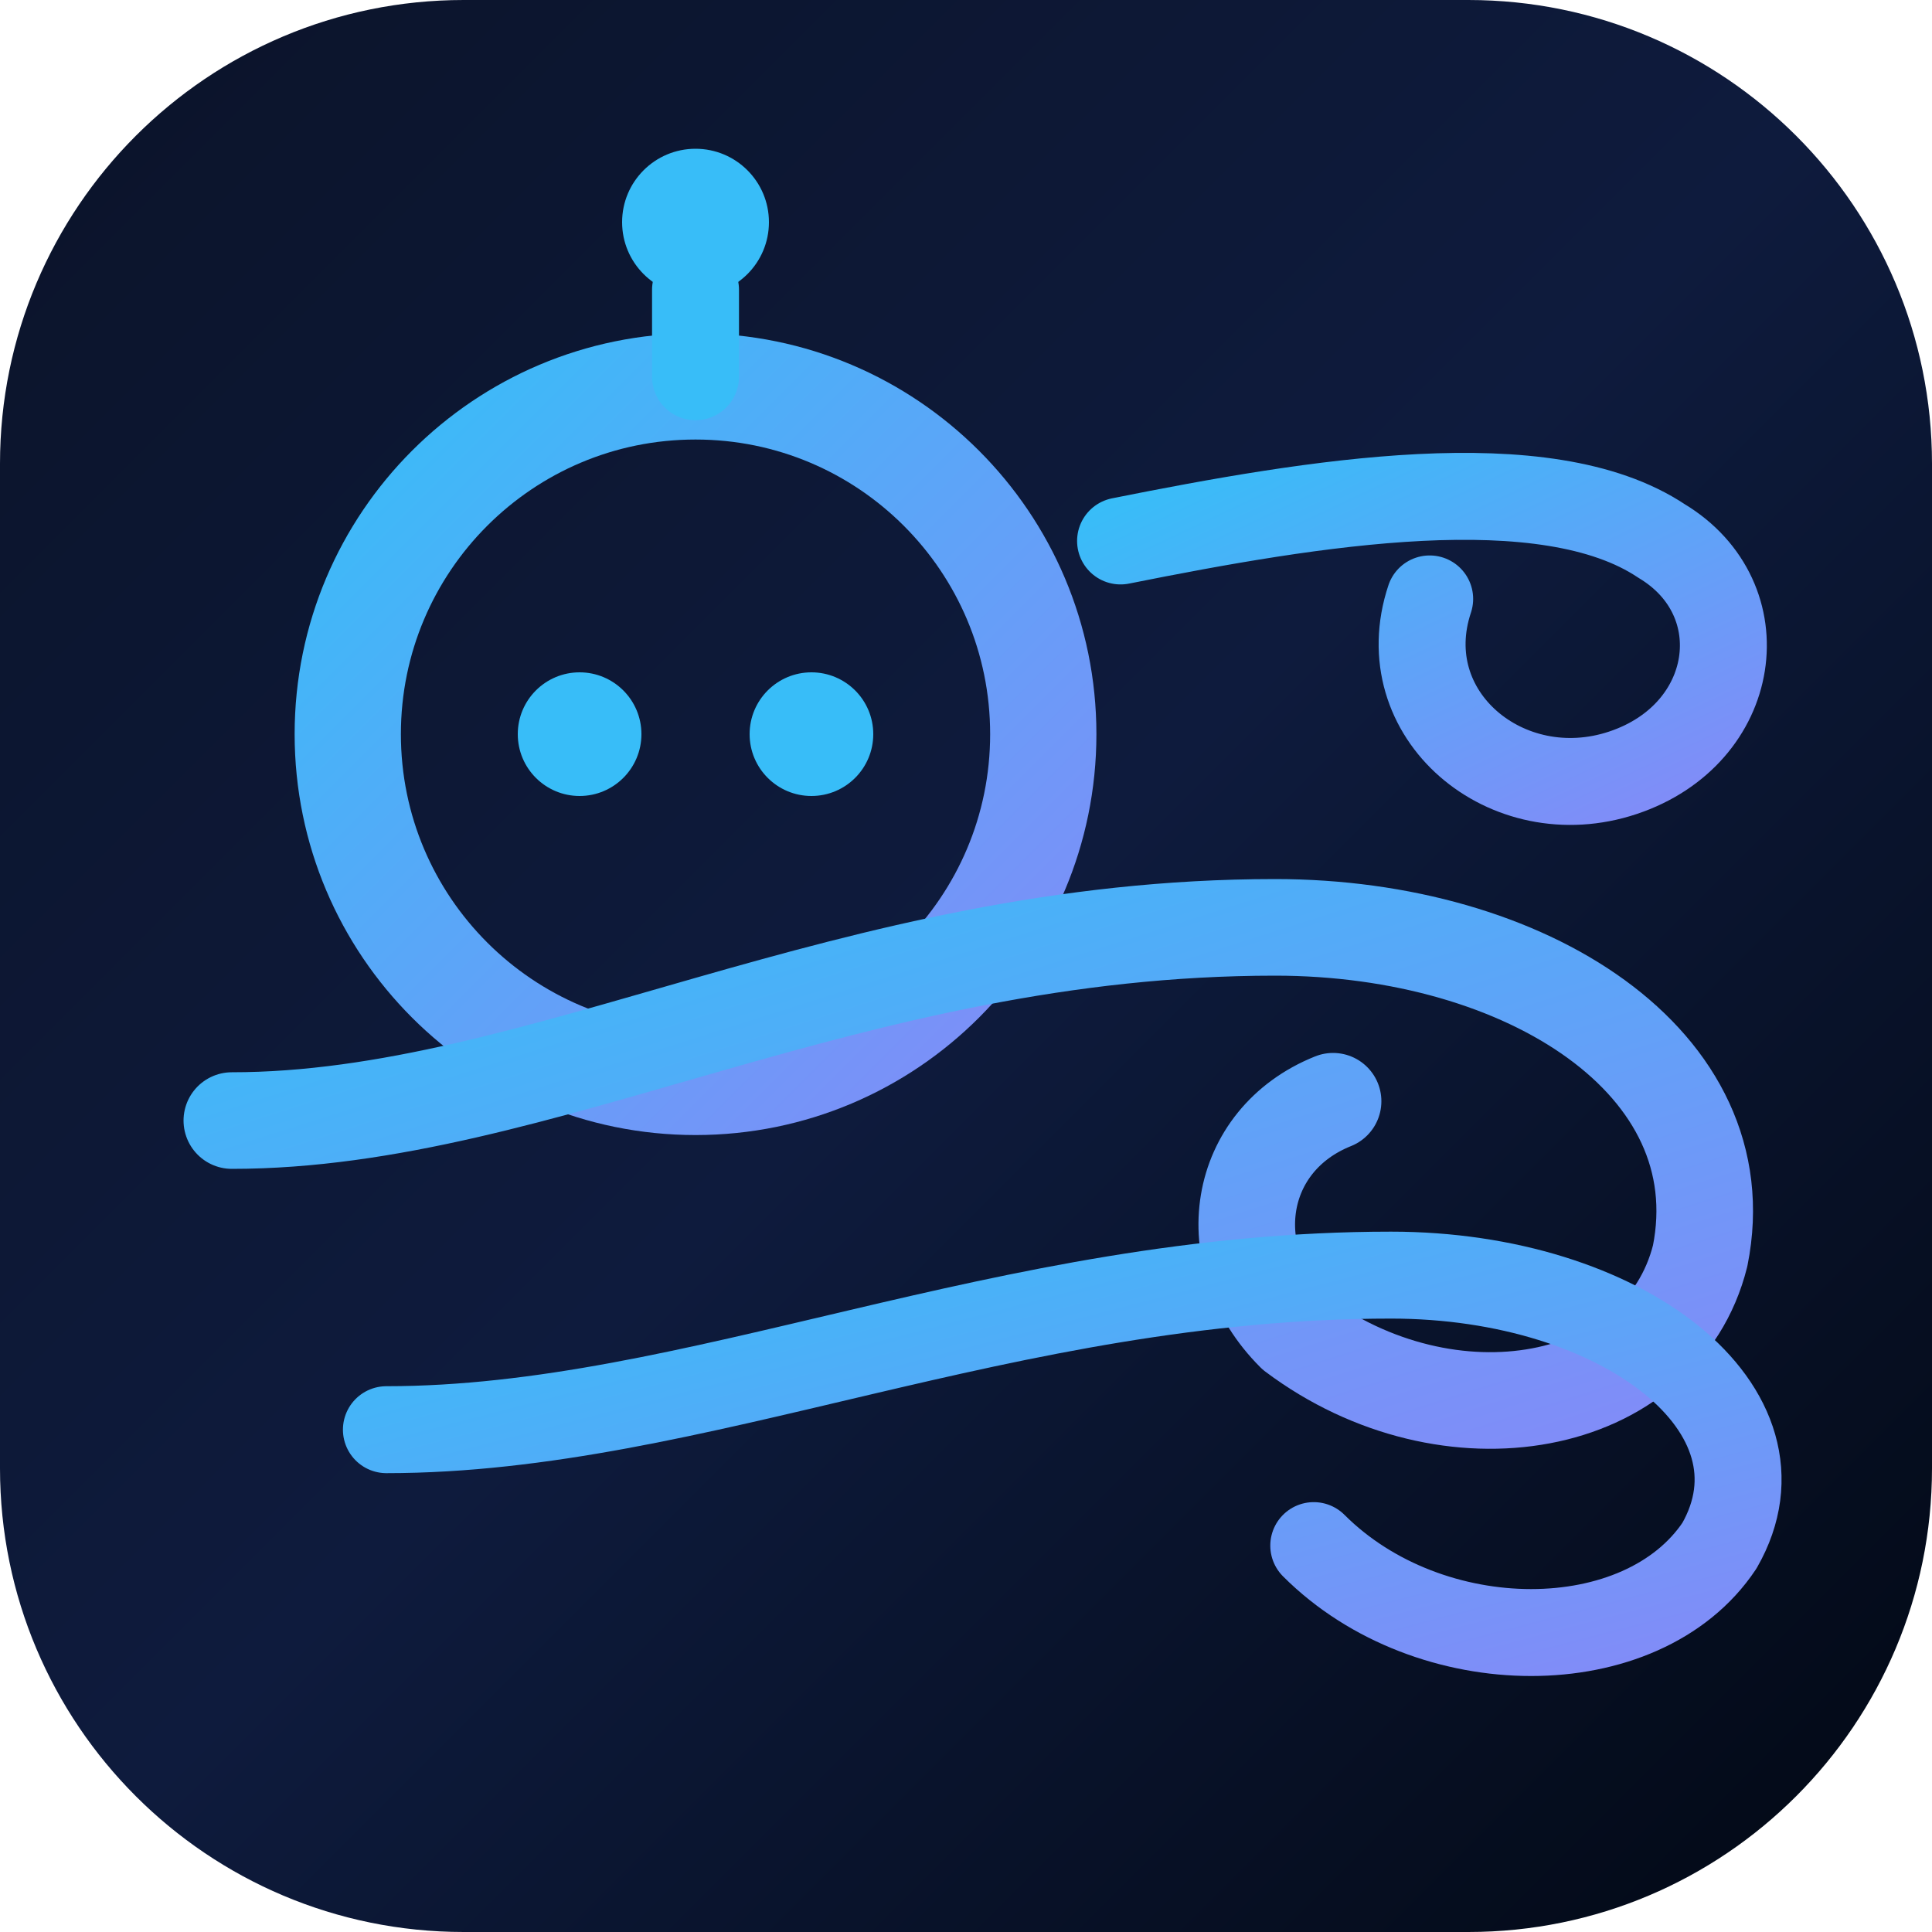
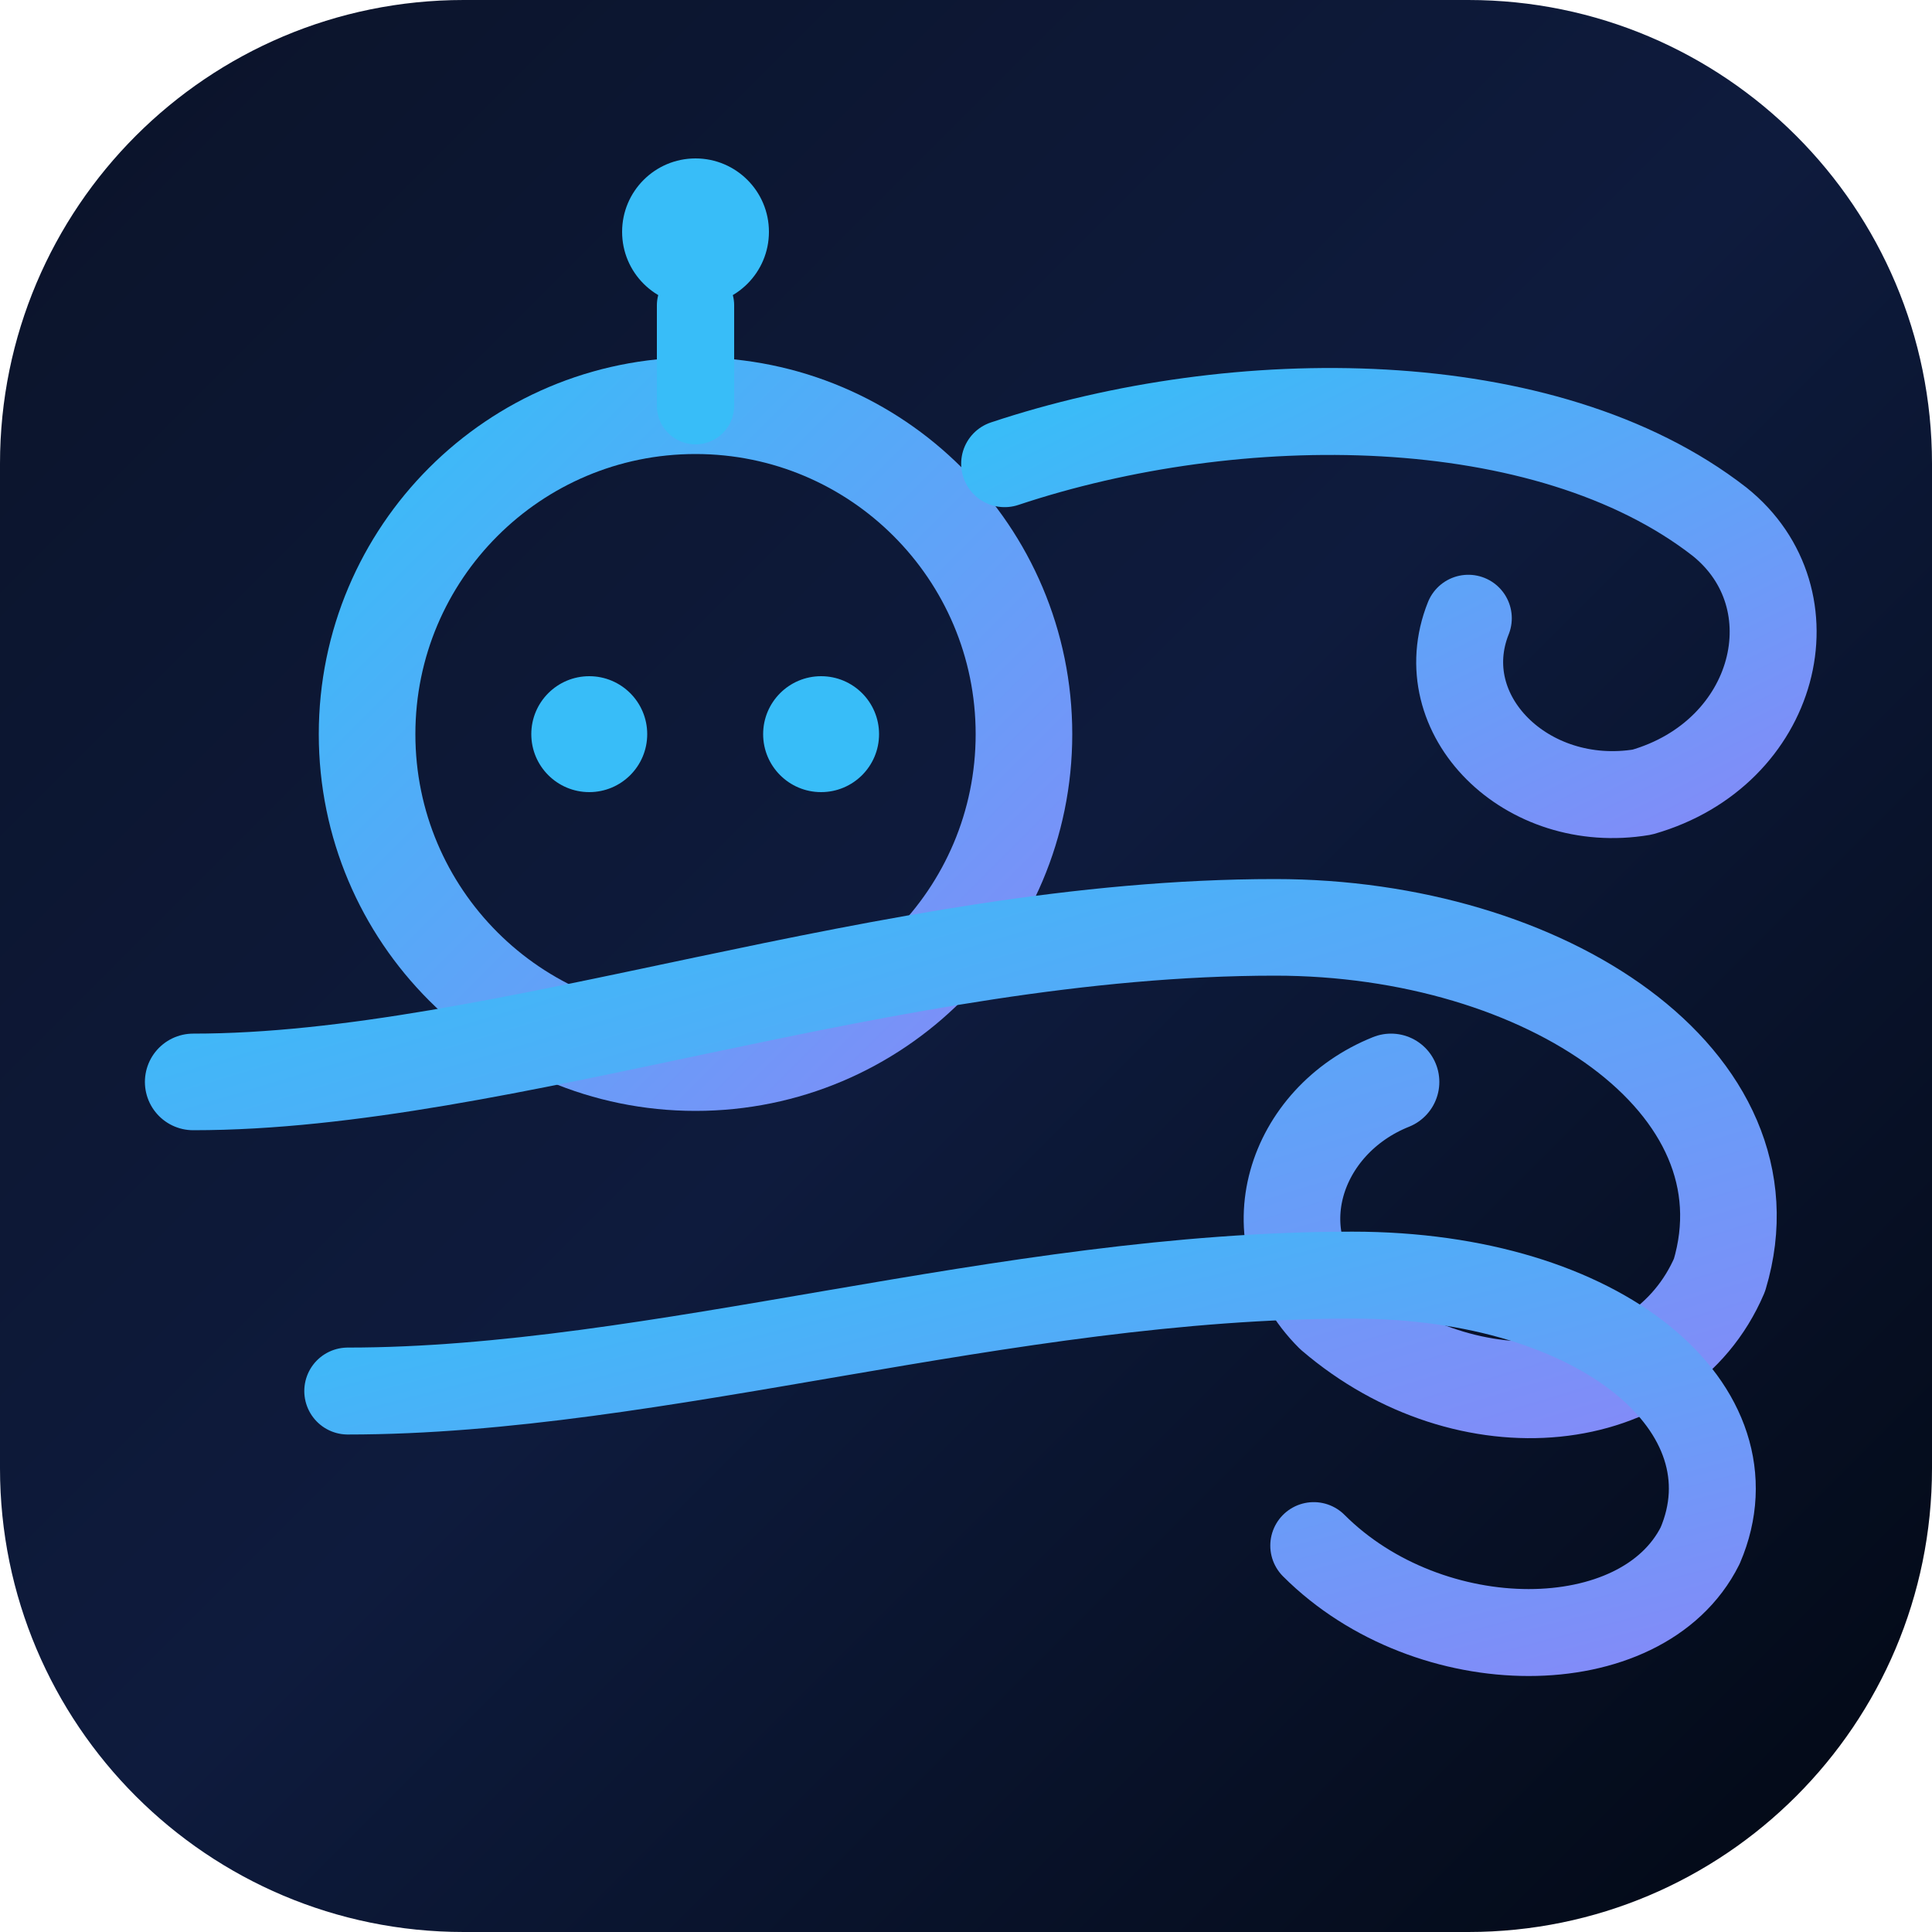
<svg xmlns="http://www.w3.org/2000/svg" viewBox="0 0 100 100" width="100%" height="100%">
  <defs>
    <linearGradient id="bg" x1="0%" y1="0%" x2="100%" y2="100%">
      <stop offset="0%" stop-color="#0b1329" />
      <stop offset="50%" stop-color="#0e1b3d" />
      <stop offset="100%" stop-color="#020813" />
    </linearGradient>
    <linearGradient id="glow" x1="0%" y1="0%" x2="100%" y2="100%">
      <stop offset="0%" stop-color="#38bdf8" />
      <stop offset="100%" stop-color="#818cf8" />
    </linearGradient>
  </defs>
  <rect width="100%" height="100%" rx="24" fill="url(#bg)" />
-   <circle cx="36" cy="38" r="18" stroke="url(#glow)" stroke-width="5.5" fill="none" />
-   <circle cx="36" cy="11.5" r="3.8" fill="#38bdf8" />
-   <line x1="36" y1="15" x2="36" y2="19.5" stroke="#38bdf8" stroke-width="4.5" stroke-linecap="round" />
-   <circle cx="30" cy="38" r="3.2" fill="#38bdf8" />
-   <circle cx="42" cy="38" r="3.2" fill="#38bdf8" />
-   <path d="M 58,28 C 68,26 80,24 86,28 C 91,31 90,38 84,40 C 78,42 72,37 74,31" stroke="url(#glow)" stroke-width="4.5" stroke-linecap="round" stroke-linejoin="round" fill="none" />
-   <path d="M 12,58 C 28,58 44,48 66,48 C 79,48 90,55 88,65 C 86,73 75,75 67,69 C 63,65 64,59 69,57" stroke="url(#glow)" stroke-width="5" stroke-linecap="round" stroke-linejoin="round" fill="none" />
-   <path d="M 20,74 C 36,74 52,66 72,66 C 84,66 93,73 89,80 C 85,86 74,86 68,80" stroke="url(#glow)" stroke-width="4.5" stroke-linecap="round" stroke-linejoin="round" fill="none" />
+   <circle cx="36" cy="38" r="17" stroke="url(#glow)" stroke-width="5" fill="none" />
+   <circle cx="36" cy="12" r="3.8" fill="#38bdf8" />
+   <line x1="36" y1="15.8" x2="36" y2="21" stroke="#38bdf8" stroke-width="4" stroke-linecap="round" />
+   <circle cx="30.5" cy="38" r="3" fill="#38bdf8" />
+   <circle cx="42.5" cy="38" r="3" fill="#38bdf8" />
+   <path d="M 52,24 C 64,20 80,20 89,27 C 94,31 92,39 85,41 C 79,42 74,37 76,32" stroke="url(#glow)" stroke-width="4.5" stroke-linecap="round" stroke-linejoin="round" fill="none" />
+   <path d="M 10,56 C 26,56 46,48 66,48 C 80,48 92,56 89,66 C 86,73 76,74 69,68 C 65,64 67,58 72,56" stroke="url(#glow)" stroke-width="5" stroke-linecap="round" stroke-linejoin="round" fill="none" />
+   <path d="M 18,72 C 34,72 52,66 70,66 C 83,66 91,73 88,80 C 85,86 74,86 68,80" stroke="url(#glow)" stroke-width="4.5" stroke-linecap="round" stroke-linejoin="round" fill="none" />
</svg>
